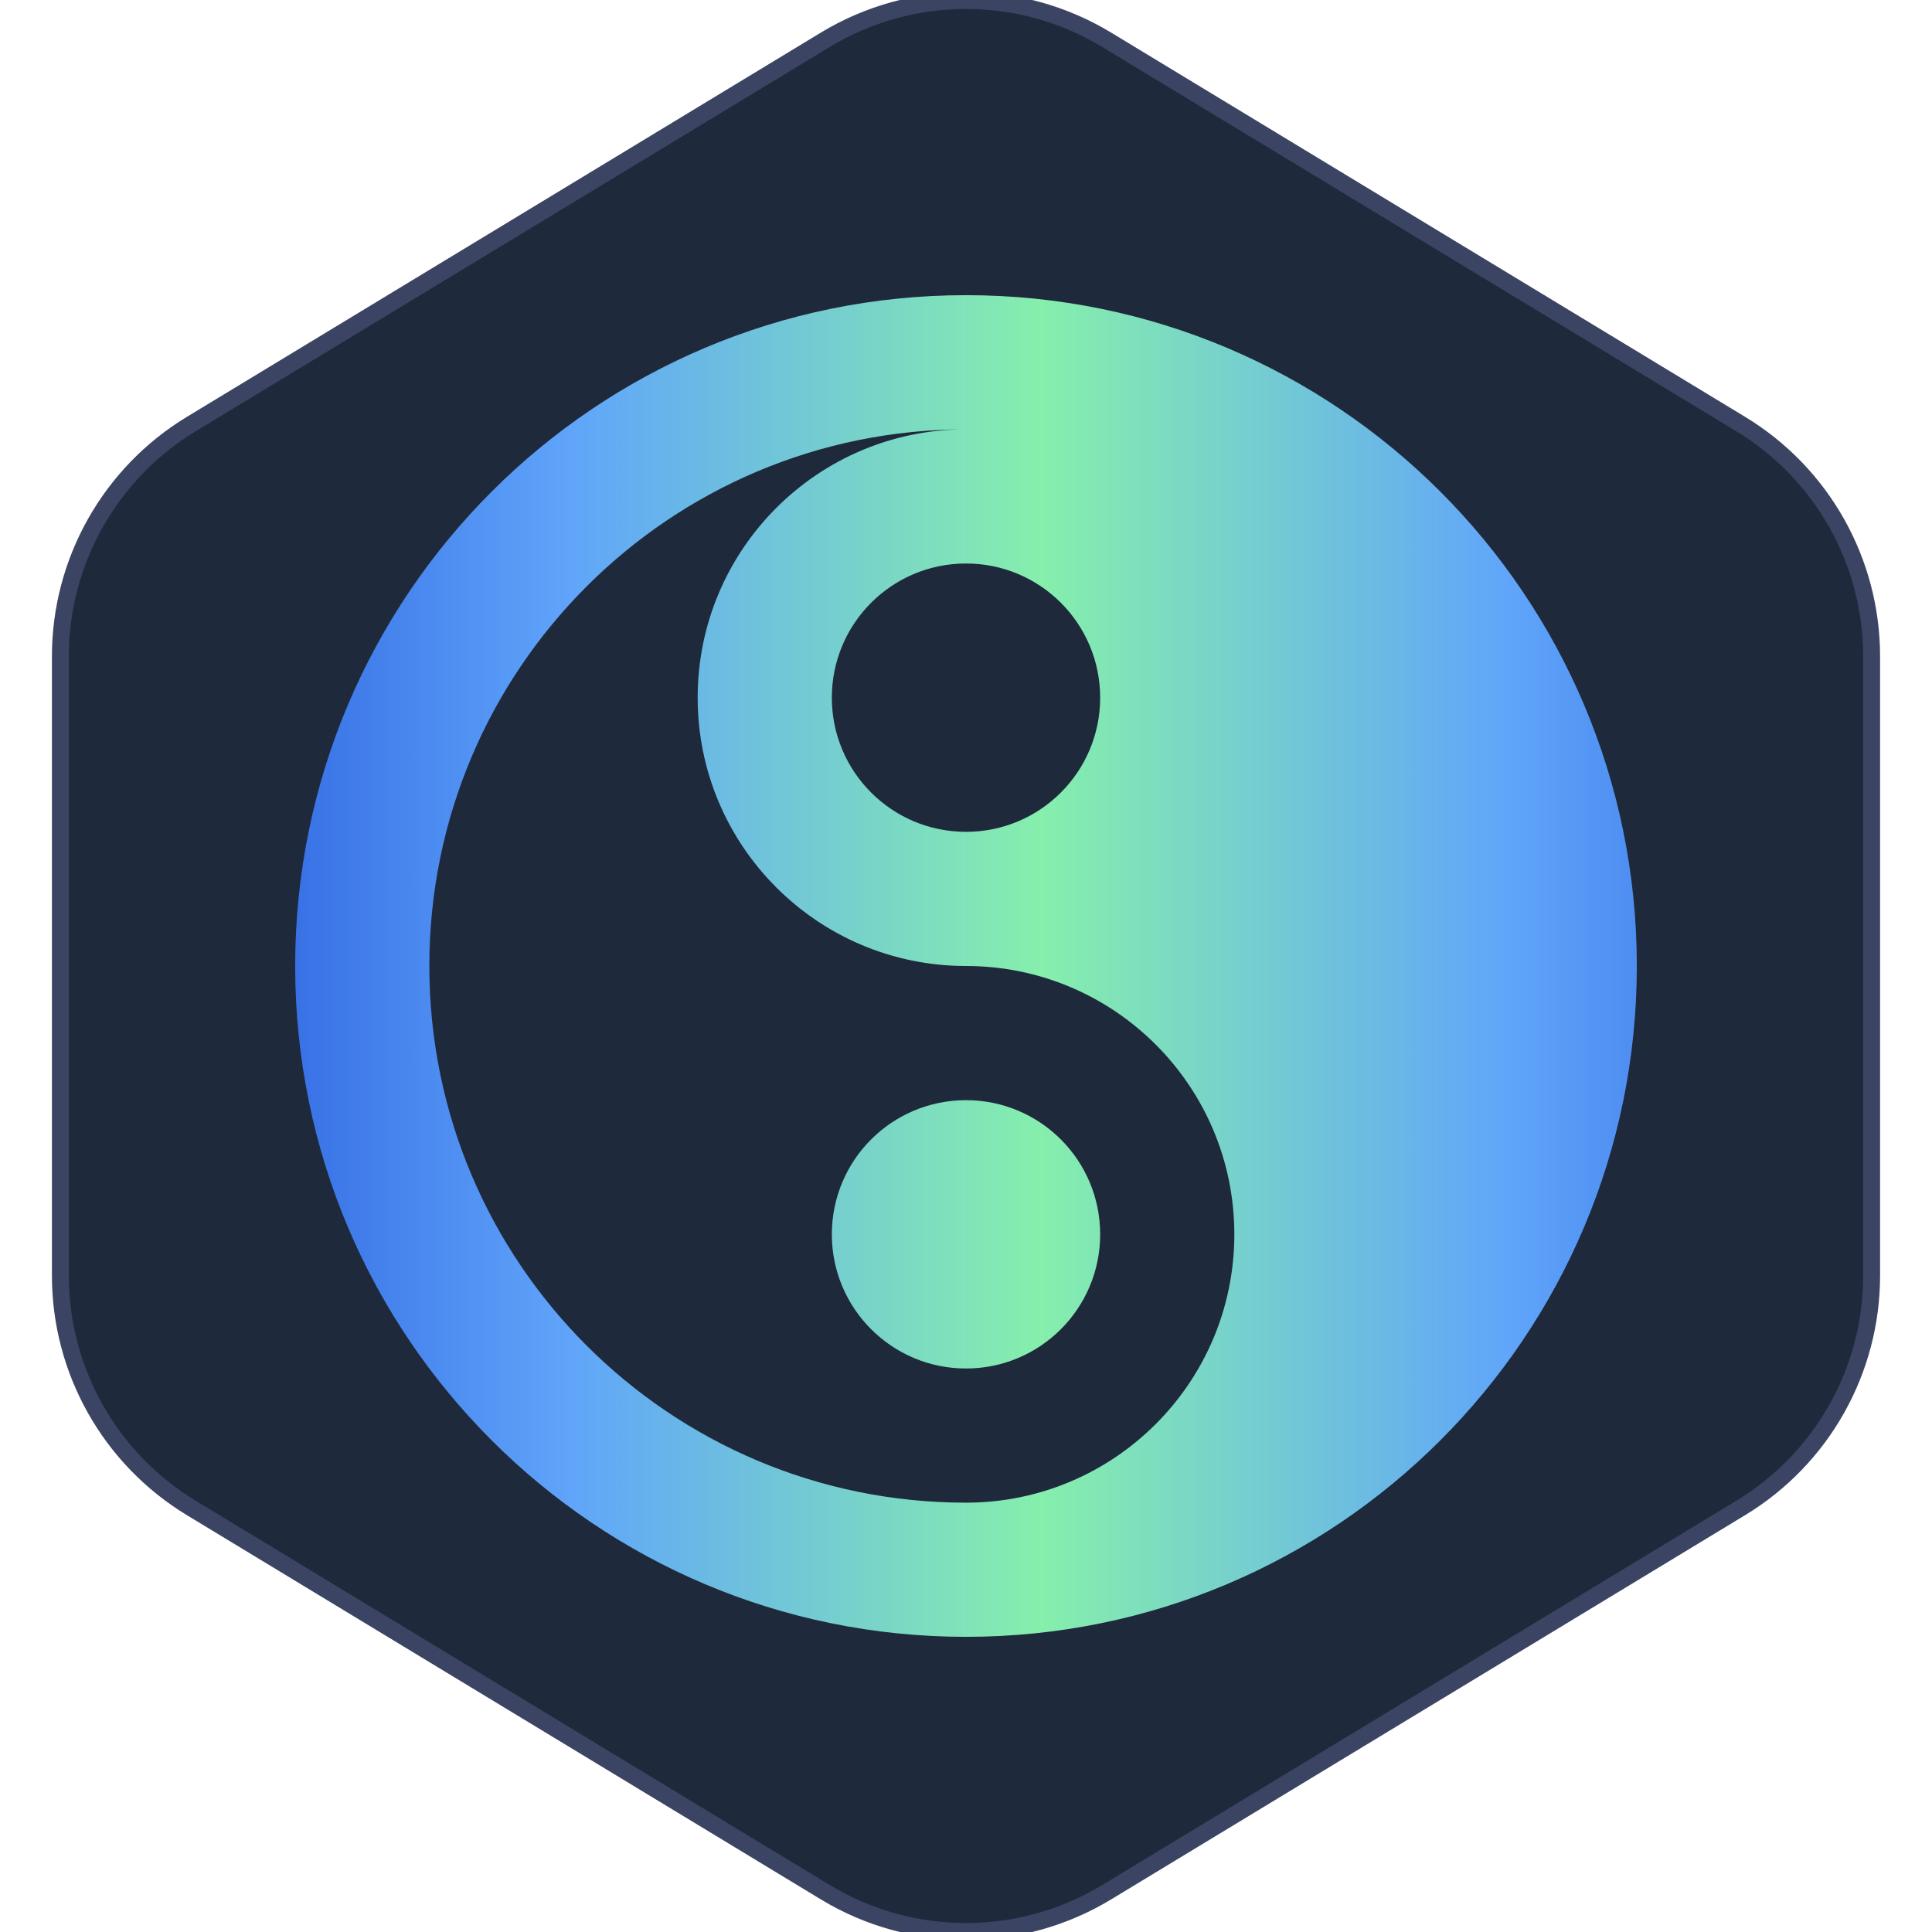
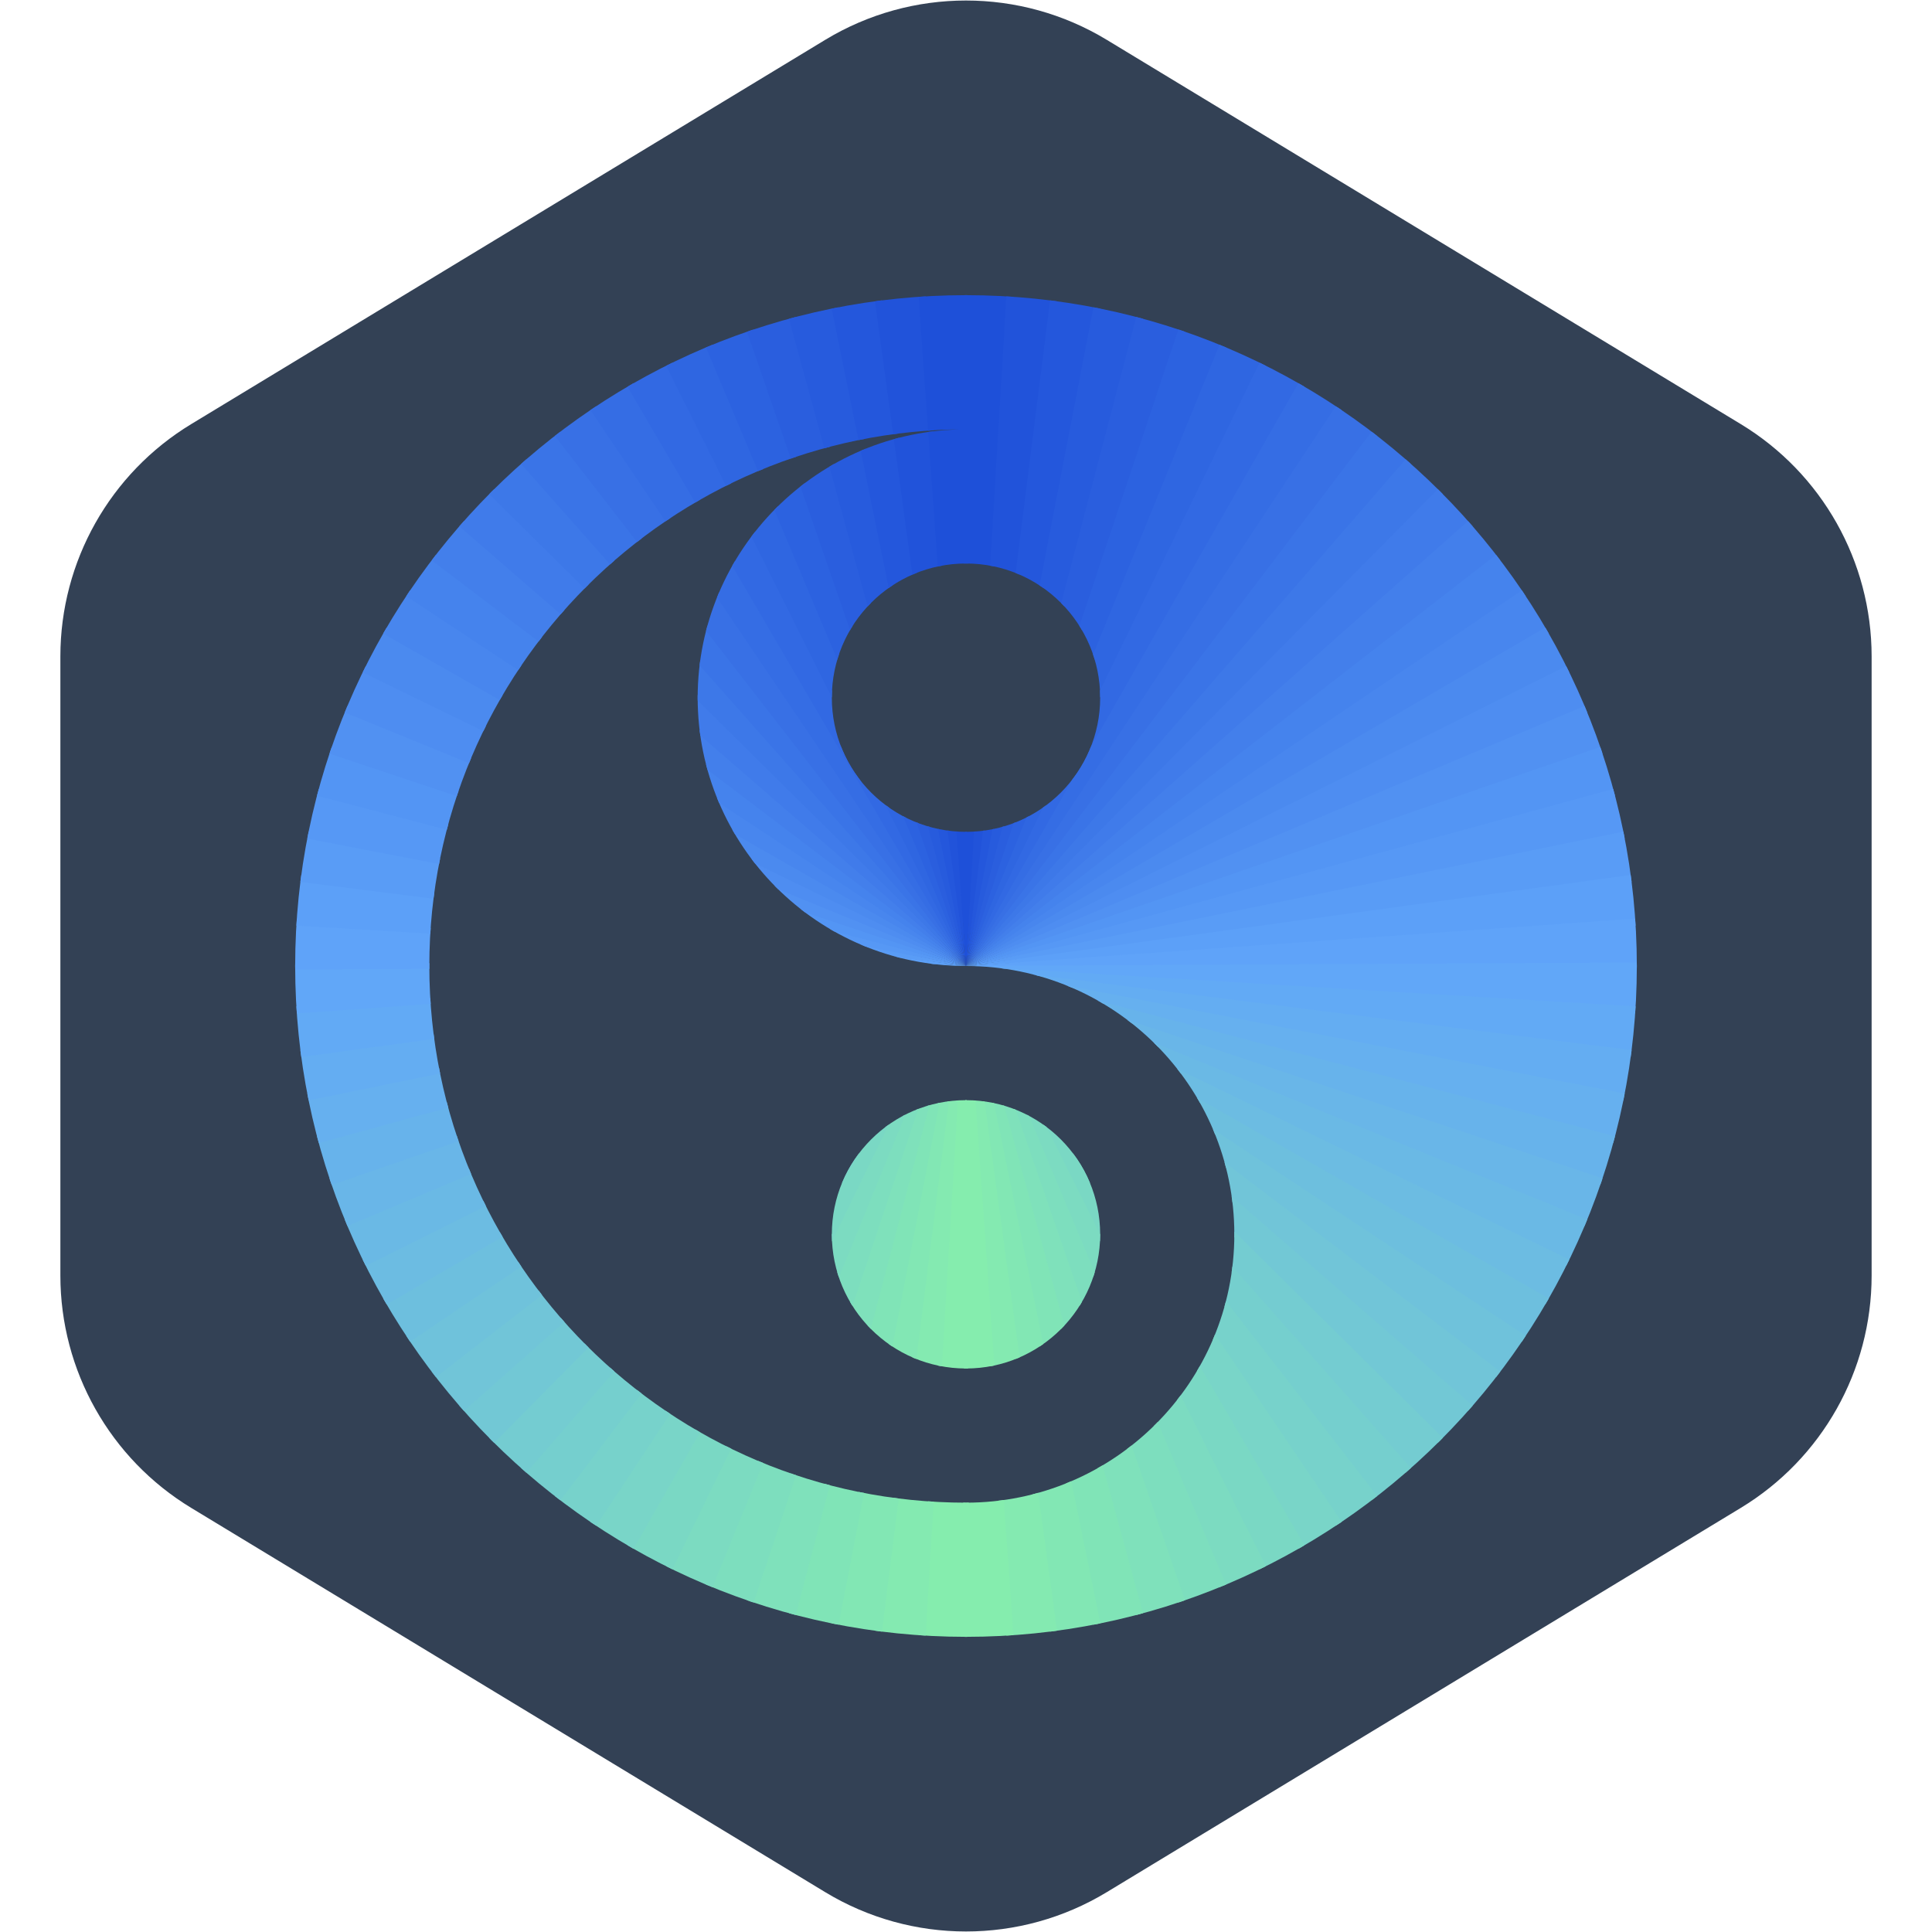
<svg xmlns="http://www.w3.org/2000/svg" viewBox="-2.4 -2.4 28.8 28.8" width="256" height="256" role="img" aria-label="swatchbook">
  <defs>
-     <linearGradient id="cool" x1="0" y1="0" x2="0.333" y2="0" spreadMethod="repeat">
-       <stop offset="0" stop-color="#1d4ed8" />
-       <stop offset="0.25" stop-color="#60a5fa" />
-       <stop offset="0.5" stop-color="#86efac" />
-       <stop offset="0.75" stop-color="#60a5fa" />
-       <stop offset="1" stop-color="#1d4ed8" />
-     </linearGradient>
    <clipPath id="mark">
      <path d="M14 16C14 17.105 13.105 18 12 18C10.895 18 10 17.105 10 16C10 14.895 10.895 14 12 14C13.105 14 14 14.895 14 16Z" />
      <path clip-rule="evenodd" d="M22 12C22 17.523 17.523 22 12 22C6.477 22 2 17.523 2 12C2 6.477 6.477 2 12 2C17.523 2 22 6.477 22 12ZM12 12C9.791 12 8 10.209 8 8C8 5.791 9.791 4 12 4C7.582 4 4 7.582 4 12C4 16.418 7.582 20 12 20C14.209 20 16 18.209 16 16C16 13.791 14.209 12 12 12ZM14 8C14 9.105 13.105 10 12 10C10.895 10 10 9.105 10 8C10 6.895 10.895 6 12 6C13.105 6 14 6.895 14 8Z" />
    </clipPath>
    <style>
-       .sb-scroll { animation: sb-scroll 14s linear infinite; }
-       @keyframes sb-scroll { to { transform: translateX(-28.8px); } }
-       @media (prefers-reduced-motion: reduce) { .sb-scroll { animation: none; } }
+       .sb-spin { animation: sb-spin 24s linear infinite; transform-origin: 12px 12px; transform-box: view-box; }
+       @keyframes sb-spin { to { transform: rotate(360deg); } }
+       @media (prefers-reduced-motion: reduce) { .sb-spin { animation: none; } }
    </style>
  </defs>
-   <path transform="translate(-2.4 -2.4) scale(1.8)" fill="#1e293b" stroke="#3b4463" stroke-width="0.14" d="M9.166.33a2.25 2.25 0 00-2.332 0l-5.25 3.182A2.25 2.25 0 00.5 5.436v5.128a2.25 2.25 0 001.084 1.924l5.25 3.182a2.25 2.25 0 002.332 0l5.25-3.182a2.25 2.25 0 001.084-1.924V5.436a2.25 2.25 0 00-1.084-1.924L9.166.33z" />
+   <path transform="translate(-2.4 -2.4) scale(1.8)" fill="#334155" d="M9.166.33a2.25 2.25 0 00-2.332 0l-5.25 3.182A2.25 2.25 0 00.5 5.436v5.128a2.25 2.25 0 001.084 1.924l5.25 3.182a2.25 2.25 0 002.332 0l5.25-3.182a2.25 2.25 0 001.084-1.924V5.436a2.25 2.25 0 00-1.084-1.924L9.166.33z" />
  <g clip-path="url(#mark)">
-     <rect class="sb-scroll" x="-30" y="-6" width="86.4" height="40.8" fill="url(#cool)" />
+     <g class="sb-spin">
+       <path fill="#1e50d9" d="M12 12 L11.916 -4 A16 16 0 0 1 13.13 -3.96 Z" />
+       <path fill="#2153da" d="M12 12 L12.963 -3.971 A16 16 0 0 1 14.171 -3.852 Z" />
+       <path fill="#2457dc" d="M12 12 L14.005 -3.874 A16 16 0 0 1 15.204 -3.676 Z" />
+       <path fill="#275bdd" d="M12 12 L15.039 -3.709 A16 16 0 0 1 16.222 -3.433 Z" />
+       <path fill="#2a5ede" d="M12 12 L16.06 -3.476 A16 16 0 0 1 17.222 -3.124 Z" />
+       <path fill="#2c62e0" d="M12 12 L17.064 -3.178 A16 16 0 0 1 18.2 -2.75 Z" />
+       <path fill="#2f66e1" d="M12 12 L18.045 -2.814 A16 16 0 0 1 19.152 -2.313 Z" />
+       <path fill="#3269e3" d="M12 12 L19.001 -2.387 A16 16 0 0 1 20.072 -1.814 Z" />
+       <path fill="#356de4" d="M12 12 L19.927 -1.898 A16 16 0 0 1 20.959 -1.257 Z" />
+       <path fill="#3870e5" d="M12 12 L20.819 -1.35 A16 16 0 0 1 21.807 -0.642 Z" />
+       <path fill="#3a74e7" d="M12 12 L21.674 -0.744 A16 16 0 0 1 22.612 0.026 Z" />
+       <path fill="#3d78e8" d="M12 12 L22.486 -0.085 A16 16 0 0 1 23.373 0.746 Z" />
+       <path fill="#407bea" d="M12 12 L23.254 0.627 A16 16 0 0 1 24.085 1.514 Z" />
+       <path fill="#437feb" d="M12 12 L23.974 1.388 A16 16 0 0 1 24.744 2.326 Z" />
+       <path fill="#4583ed" d="M12 12 L24.642 2.193 A16 16 0 0 1 25.35 3.181 Z" />
+       <path fill="#4886ee" d="M12 12 L25.257 3.041 A16 16 0 0 1 25.898 4.073 Z" />
+       <path fill="#4b8aef" d="M12 12 L25.814 3.928 A16 16 0 0 1 26.387 4.999 Z" />
+       <path fill="#4e8df1" d="M12 12 L26.313 4.848 A16 16 0 0 1 26.814 5.955 Z" />
+       <path fill="#5191f2" d="M12 12 L26.75 5.8 A16 16 0 0 1 27.178 6.936 Z" />
+       <path fill="#5395f4" d="M12 12 L27.124 6.778 A16 16 0 0 1 27.476 7.94 Z" />
+       <path fill="#5698f5" d="M12 12 L27.433 7.778 A16 16 0 0 1 27.709 8.961 Z" />
+       <path fill="#599cf6" d="M12 12 L27.676 8.796 A16 16 0 0 1 27.874 9.995 Z" />
+       <path fill="#5ca0f8" d="M12 12 L27.852 9.829 A16 16 0 0 1 27.971 11.037 Z" />
+       <path fill="#5fa3f9" d="M12 12 L27.96 10.87 A16 16 0 0 1 28 12.084 Z" />
+       <path fill="#61a7f8" d="M12 12 L28 11.916 A16 16 0 0 1 27.96 13.13 Z" />
+       <path fill="#62aaf5" d="M12 12 L27.971 12.963 A16 16 0 0 1 27.852 14.171 Z" />
+       <path fill="#64adf2" d="M12 12 L27.874 14.005 A16 16 0 0 1 27.676 15.204 Z" />
+       <path fill="#66b0ef" d="M12 12 L27.709 15.039 A16 16 0 0 1 27.433 16.222 Z" />
+       <path fill="#67b3eb" d="M12 12 L27.476 16.06 A16 16 0 0 1 27.124 17.222 Z" />
+       <path fill="#69b6e8" d="M12 12 L27.178 17.064 A16 16 0 0 1 26.75 18.2 Z" />
+       <path fill="#6ab9e5" d="M12 12 L26.814 18.045 A16 16 0 0 1 26.313 19.152 Z" />
+       <path fill="#6cbce2" d="M12 12 L26.387 19.001 A16 16 0 0 1 25.814 20.072 Z" />
+       <path fill="#6dbfde" d="M12 12 L25.898 19.927 A16 16 0 0 1 25.257 20.959 Z" />
+       <path fill="#6fc2db" d="M12 12 L25.35 20.819 A16 16 0 0 1 24.642 21.807 Z" />
+       <path fill="#71c5d8" d="M12 12 L24.744 21.674 A16 16 0 0 1 23.974 22.612 Z" />
+       <path fill="#72c8d5" d="M12 12 L24.085 22.486 A16 16 0 0 1 23.254 23.373 Z" />
+       <path fill="#74ccd1" d="M12 12 L23.373 23.254 A16 16 0 0 1 22.486 24.085 Z" />
+       <path fill="#75cfce" d="M12 12 L22.612 23.974 A16 16 0 0 1 21.674 24.744 Z" />
+       <path fill="#77d2cb" d="M12 12 L21.807 24.642 A16 16 0 0 1 20.819 25.35 Z" />
+       <path fill="#79d5c8" d="M12 12 L20.959 25.257 A16 16 0 0 1 19.927 25.898 Z" />
+       <path fill="#7ad8c4" d="M12 12 L20.072 25.814 A16 16 0 0 1 19.001 26.387 Z" />
+       <path fill="#7cdbc1" d="M12 12 L19.152 26.313 A16 16 0 0 1 18.045 26.814 Z" />
+       <path fill="#7ddebe" d="M12 12 L18.2 26.75 A16 16 0 0 1 17.064 27.178 Z" />
+       <path fill="#7fe1bb" d="M12 12 L17.222 27.124 A16 16 0 0 1 16.06 27.476 Z" />
+       <path fill="#80e4b7" d="M12 12 L16.222 27.433 A16 16 0 0 1 15.039 27.709 Z" />
+       <path fill="#82e7b4" d="M12 12 L15.204 27.676 A16 16 0 0 1 14.005 27.874 Z" />
+       <path fill="#84eab1" d="M12 12 L14.171 27.852 A16 16 0 0 1 12.963 27.971 Z" />
+       <path fill="#85edae" d="M12 12 L13.13 27.96 A16 16 0 0 1 11.916 28 Z" />
+       <path fill="#85edae" d="M12 12 L12.084 28 A16 16 0 0 1 10.87 27.96 Z" />
+       <path fill="#84eab1" d="M12 12 L11.037 27.971 A16 16 0 0 1 9.829 27.852 Z" />
+       <path fill="#82e7b4" d="M12 12 L9.995 27.874 A16 16 0 0 1 8.796 27.676 Z" />
+       <path fill="#80e4b7" d="M12 12 L8.961 27.709 A16 16 0 0 1 7.778 27.433 Z" />
+       <path fill="#7fe1bb" d="M12 12 L7.94 27.476 A16 16 0 0 1 6.778 27.124 Z" />
+       <path fill="#7ddebe" d="M12 12 L6.936 27.178 A16 16 0 0 1 5.8 26.75 Z" />
+       <path fill="#7cdbc1" d="M12 12 L5.955 26.814 A16 16 0 0 1 4.848 26.313 Z" />
+       <path fill="#7ad8c4" d="M12 12 L4.999 26.387 A16 16 0 0 1 3.928 25.814 Z" />
+       <path fill="#79d5c8" d="M12 12 L4.073 25.898 A16 16 0 0 1 3.041 25.257 Z" />
+       <path fill="#77d2cb" d="M12 12 L3.181 25.35 A16 16 0 0 1 2.193 24.642 Z" />
+       <path fill="#75cfce" d="M12 12 L2.326 24.744 A16 16 0 0 1 1.388 23.974 Z" />
+       <path fill="#74ccd1" d="M12 12 L1.514 24.085 A16 16 0 0 1 0.627 23.254 Z" />
+       <path fill="#72c8d5" d="M12 12 L0.746 23.373 A16 16 0 0 1 -0.085 22.486 Z" />
+       <path fill="#71c5d8" d="M12 12 L0.026 22.612 A16 16 0 0 1 -0.744 21.674 Z" />
+       <path fill="#6fc2db" d="M12 12 L-0.642 21.807 A16 16 0 0 1 -1.35 20.819 Z" />
+       <path fill="#6dbfde" d="M12 12 L-1.257 20.959 A16 16 0 0 1 -1.898 19.927 Z" />
+       <path fill="#6cbce2" d="M12 12 L-1.814 20.072 A16 16 0 0 1 -2.387 19.001 Z" />
+       <path fill="#6ab9e5" d="M12 12 L-2.313 19.152 A16 16 0 0 1 -2.814 18.045 Z" />
+       <path fill="#69b6e8" d="M12 12 L-2.75 18.2 A16 16 0 0 1 -3.178 17.064 Z" />
+       <path fill="#67b3eb" d="M12 12 L-3.124 17.222 A16 16 0 0 1 -3.476 16.06 Z" />
+       <path fill="#66b0ef" d="M12 12 L-3.433 16.222 A16 16 0 0 1 -3.709 15.039 Z" />
+       <path fill="#64adf2" d="M12 12 L-3.676 15.204 A16 16 0 0 1 -3.874 14.005 Z" />
+       <path fill="#62aaf5" d="M12 12 L-3.852 14.171 A16 16 0 0 1 -3.971 12.963 Z" />
+       <path fill="#61a7f8" d="M12 12 L-3.96 13.13 A16 16 0 0 1 -4 11.916 Z" />
+       <path fill="#5fa3f9" d="M12 12 L-4 12.084 A16 16 0 0 1 -3.96 10.87 Z" />
+       <path fill="#5ca0f8" d="M12 12 L-3.971 11.037 A16 16 0 0 1 -3.852 9.829 Z" />
+       <path fill="#599cf6" d="M12 12 L-3.874 9.995 A16 16 0 0 1 -3.676 8.796 Z" />
+       <path fill="#5698f5" d="M12 12 L-3.709 8.961 A16 16 0 0 1 -3.433 7.778 Z" />
+       <path fill="#5395f4" d="M12 12 L-3.476 7.94 A16 16 0 0 1 -3.124 6.778 Z" />
+       <path fill="#5191f2" d="M12 12 L-3.178 6.936 A16 16 0 0 1 -2.75 5.8 Z" />
+       <path fill="#4e8df1" d="M12 12 L-2.814 5.955 A16 16 0 0 1 -2.313 4.848 Z" />
+       <path fill="#4b8aef" d="M12 12 L-2.387 4.999 A16 16 0 0 1 -1.814 3.928 Z" />
+       <path fill="#4886ee" d="M12 12 L-1.898 4.073 A16 16 0 0 1 -1.257 3.041 Z" />
+       <path fill="#4583ed" d="M12 12 L-1.35 3.181 A16 16 0 0 1 -0.642 2.193 Z" />
+       <path fill="#437feb" d="M12 12 L-0.744 2.326 A16 16 0 0 1 0.026 1.388 Z" />
+       <path fill="#407bea" d="M12 12 L-0.085 1.514 A16 16 0 0 1 0.746 0.627 Z" />
+       <path fill="#3d78e8" d="M12 12 L0.627 0.746 A16 16 0 0 1 1.514 -0.085 Z" />
+       <path fill="#3a74e7" d="M12 12 L1.388 0.026 A16 16 0 0 1 2.326 -0.744 Z" />
+       <path fill="#3870e5" d="M12 12 L2.193 -0.642 A16 16 0 0 1 3.181 -1.35 Z" />
+       <path fill="#356de4" d="M12 12 L3.041 -1.257 A16 16 0 0 1 4.073 -1.898 Z" />
+       <path fill="#3269e3" d="M12 12 L3.928 -1.814 A16 16 0 0 1 4.999 -2.387 Z" />
+       <path fill="#2f66e1" d="M12 12 L4.848 -2.313 A16 16 0 0 1 5.955 -2.814 Z" />
+       <path fill="#2c62e0" d="M12 12 L5.8 -2.75 A16 16 0 0 1 6.936 -3.178 Z" />
+       <path fill="#2a5ede" d="M12 12 L6.778 -3.124 A16 16 0 0 1 7.94 -3.476 Z" />
+       <path fill="#275bdd" d="M12 12 L7.778 -3.433 A16 16 0 0 1 8.961 -3.709 Z" />
+       <path fill="#2457dc" d="M12 12 L8.796 -3.676 A16 16 0 0 1 9.995 -3.874 Z" />
+       <path fill="#2153da" d="M12 12 L9.829 -3.852 A16 16 0 0 1 11.037 -3.971 Z" />
+       <path fill="#1e50d9" d="M12 12 L10.87 -3.96 A16 16 0 0 1 12.084 -4 Z" />
+     </g>
  </g>
</svg>
